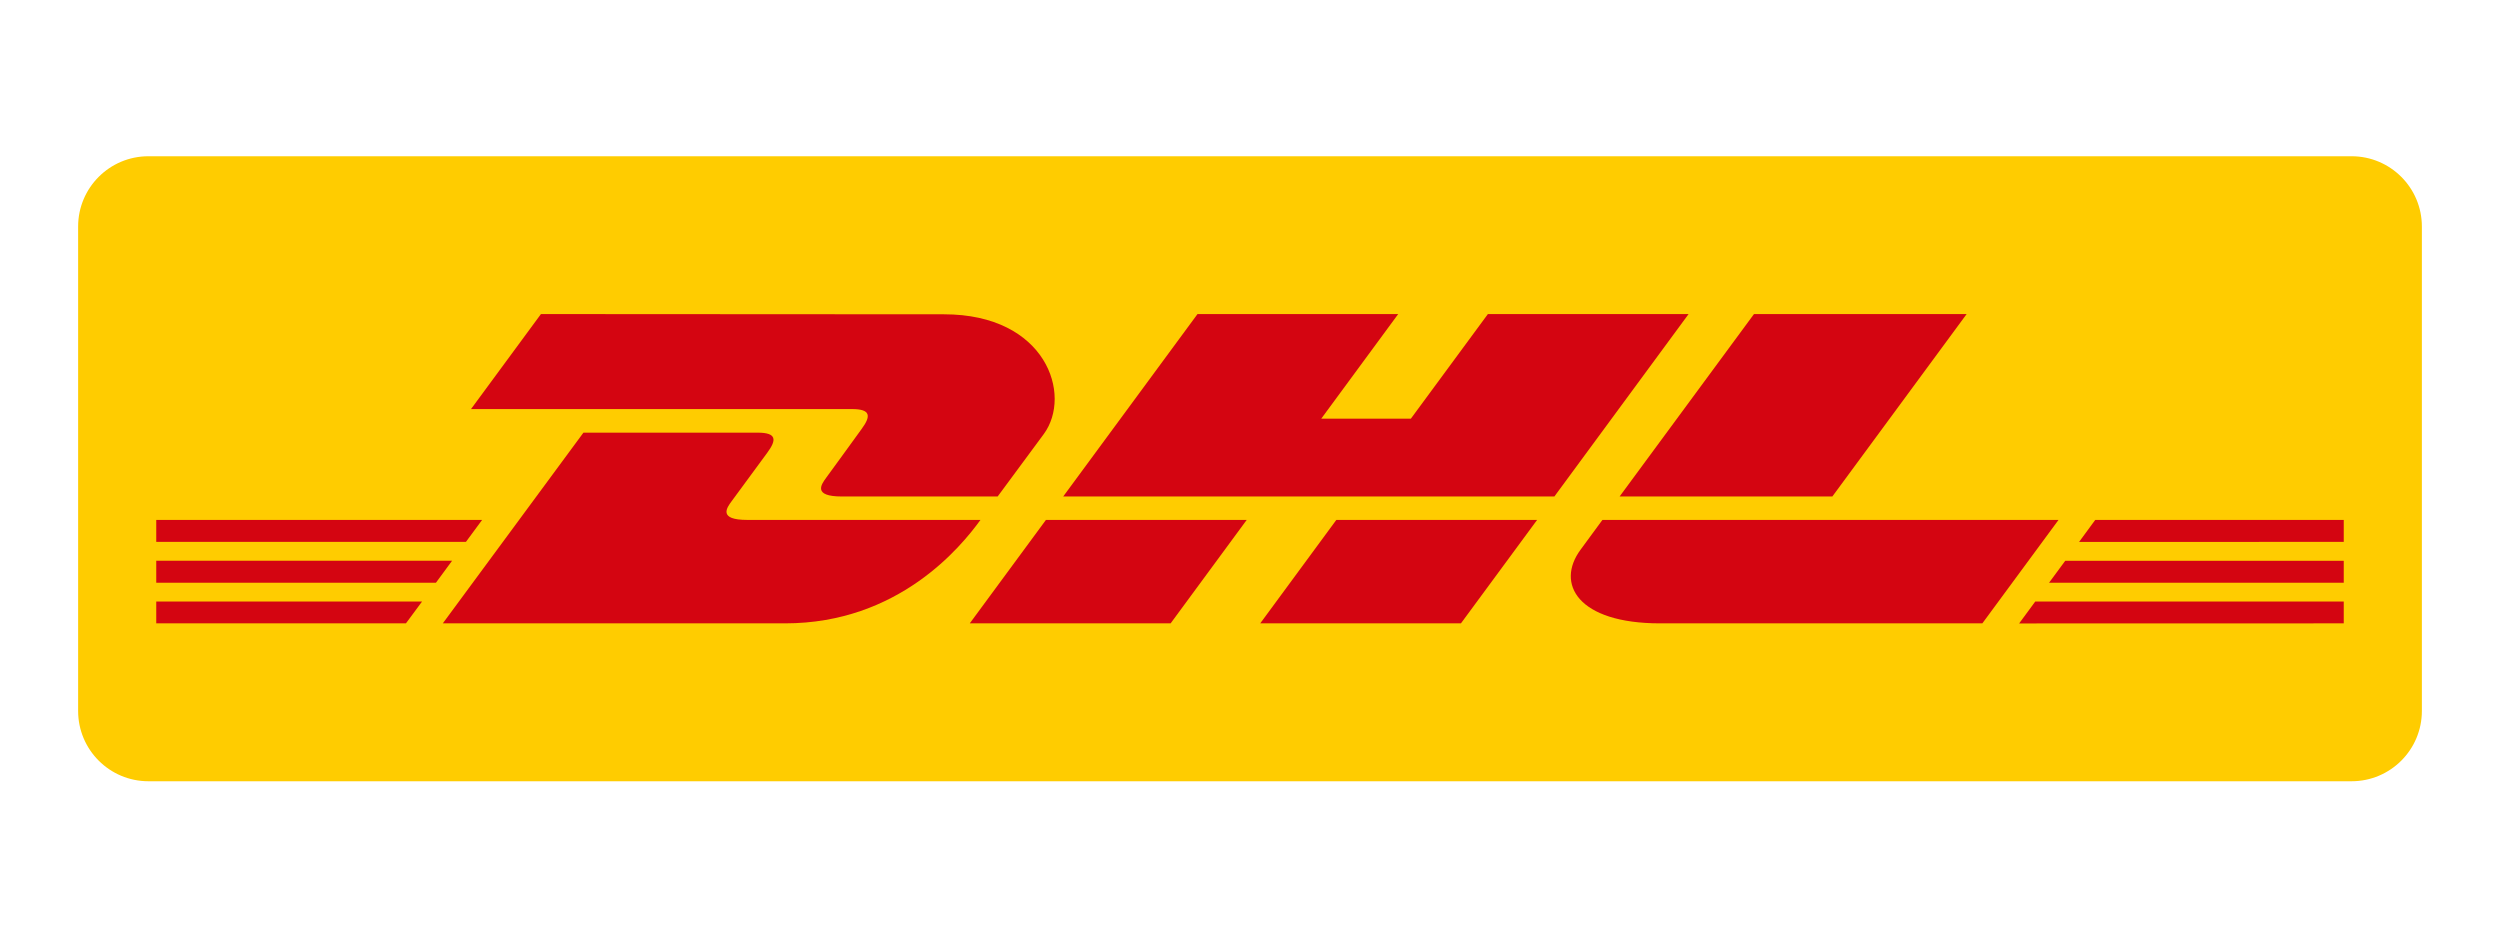
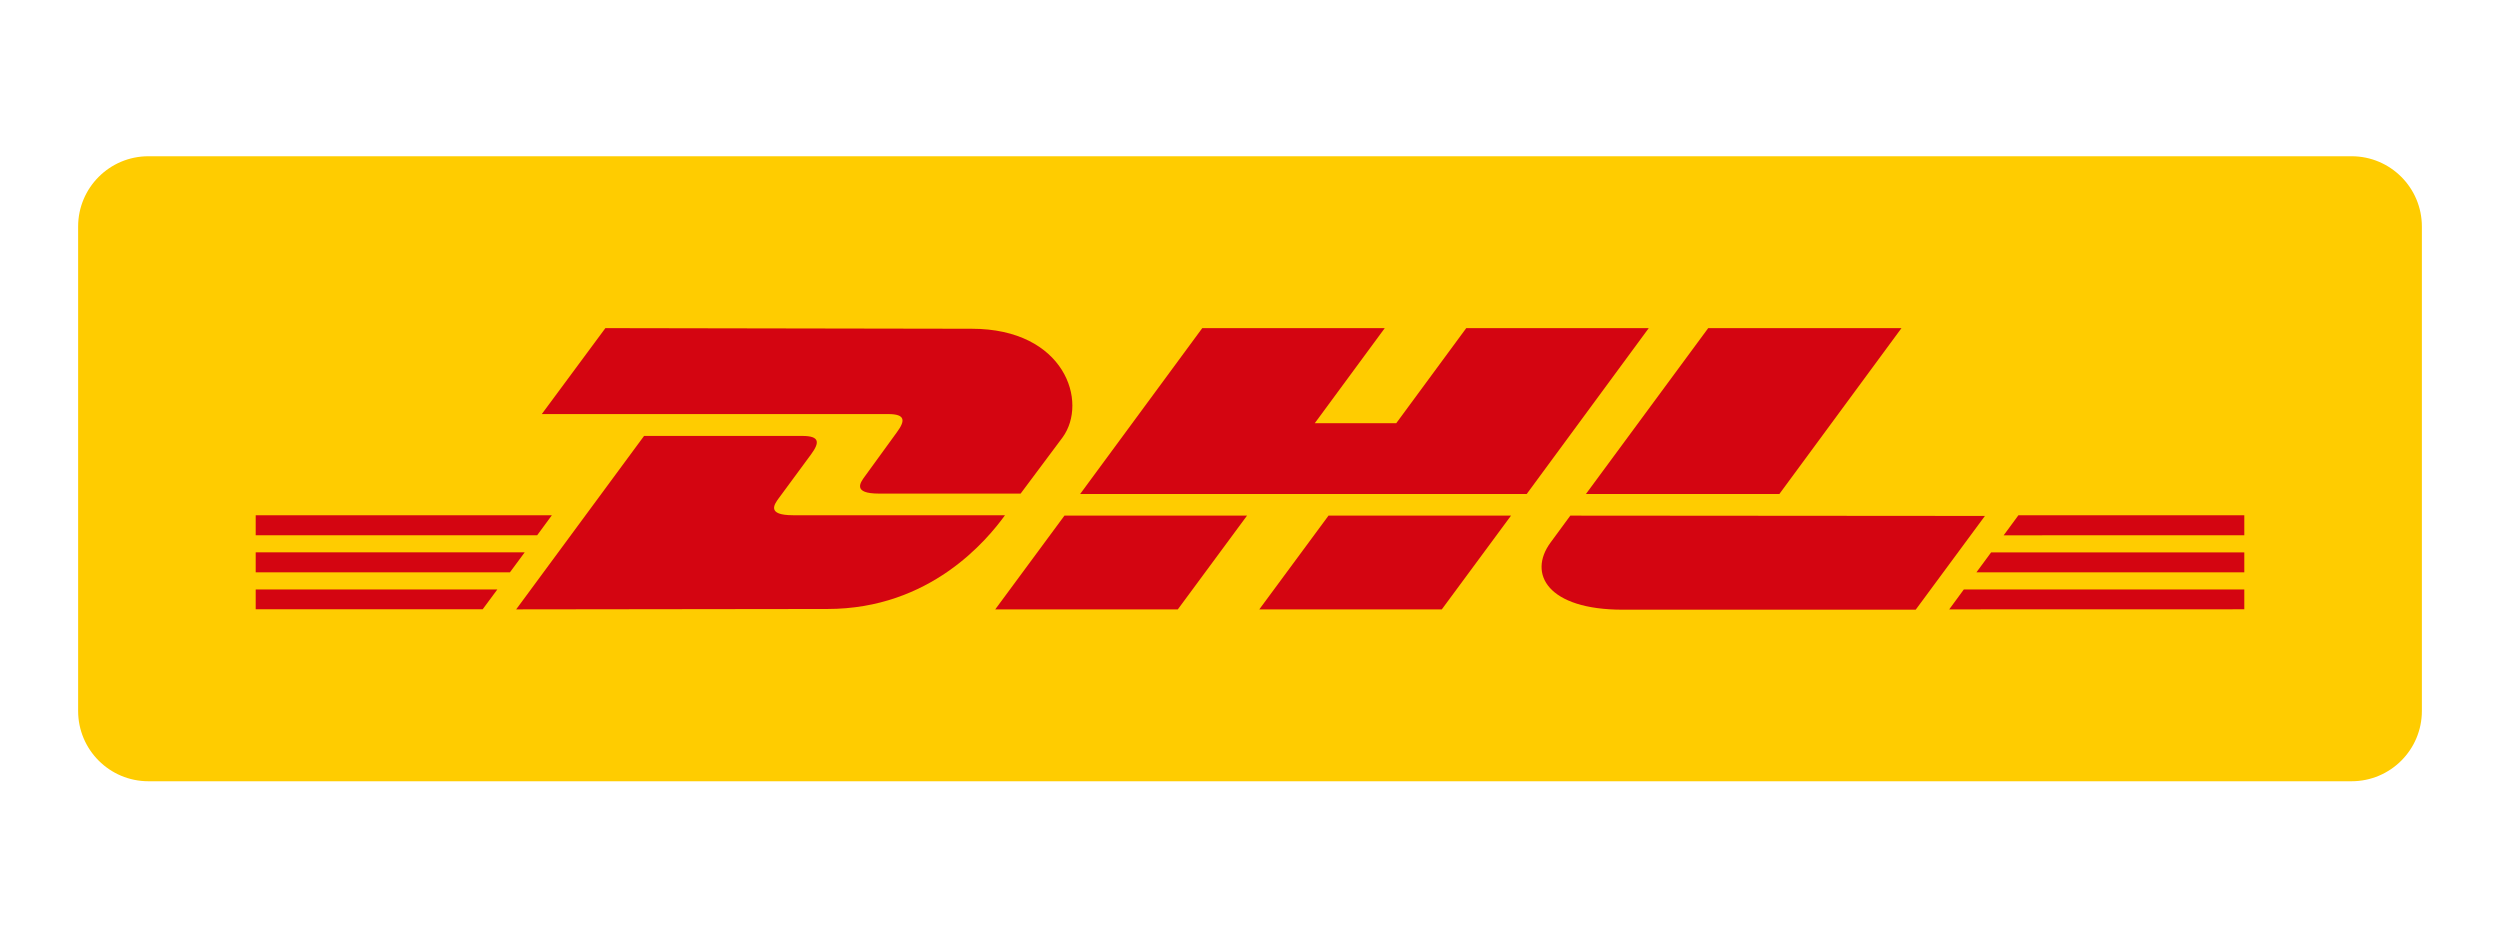
<svg xmlns="http://www.w3.org/2000/svg" viewBox="0 0 320 120">
  <defs>
    <style>.a{fill:none;}.b{fill:#fc0;}.c{fill:#d40511;}</style>
  </defs>
  <rect class="a" width="320" height="120" />
  <rect class="b" x="10" y="20" width="300" height="80" rx="9" />
-   <polygon class="c" points="20 71.77 57.87 71.77 55.8 74.59 20 74.59 20 71.77 20 71.77" />
-   <polygon class="c" points="20 66.55 61.71 66.55 59.64 69.36 20 69.36 20 66.55 20 66.55" />
-   <polygon class="c" points="20 77 54.02 77 51.96 79.79 20 79.79 20 77 20 77" />
-   <polygon class="c" points="300 74.59 262.28 74.59 264.35 71.78 300 71.78 300 74.59 300 74.59" />
-   <polygon class="c" points="300 79.79 258.45 79.8 260.51 77 300 77 300 79.79 300 79.79" />
-   <polygon class="c" points="268.19 66.55 300 66.55 300 69.36 266.12 69.37 268.19 66.55 268.19 66.55" />
-   <path class="c" d="M56.68,79.79l18-24.41h22.3c2.47,0,2.43.94,1.23,2.57l-4.55,6.19c-.63.85-1.78,2.41,2,2.41H125.5C123,70,115,79.79,100.49,79.79Z" />
-   <path class="c" d="M159.58,66.55l-9.74,13.24H124.13s9.74-13.24,9.75-13.24Z" />
-   <path class="c" d="M196.75,66.55,187,79.79H161.31l9.74-13.24Z" />
-   <path class="c" d="M205.11,66.55l-2.79,3.8c-3.23,4.36-.38,9.44,10.16,9.44h41.26l9.75-13.24Z" />
-   <path class="c" d="M69.24,40.2,60.29,52.36h48.76c2.46,0,2.43.93,1.23,2.56s-3.27,4.54-4.52,6.22c-.63.86-1.77,2.41,2,2.41h19.94l5.91-8c3.66-5,.32-15.32-12.78-15.32Z" />
-   <polygon class="c" points="198.96 63.55 136.09 63.55 153.28 40.2 178.97 40.2 169.12 53.59 180.59 53.59 190.45 40.2 216.14 40.2 198.96 63.55 198.96 63.55" />
-   <path class="c" d="M251.73,40.2,234.54,63.55H207.31S224.5,40.2,224.51,40.2Z" />
+   <polygon class="c" points="32.73 70.7 67.16 70.7 65.27 73.26 32.73 73.26 32.73 70.7 32.73 70.7" />
+   <polygon class="c" points="32.73 65.95 70.64 65.95 68.76 68.51 32.73 68.51 32.73 65.95 32.73 65.95" />
+   <polygon class="c" points="32.73 75.45 63.66 75.45 61.78 77.99 32.73 77.99 32.73 75.45 32.73 75.45" />
+   <polygon class="c" points="287.27 73.26 252.98 73.26 254.86 70.71 287.27 70.71 287.27 73.26 287.27 73.26" />
+   <polygon class="c" points="287.27 77.99 249.5 78 251.37 75.45 287.27 75.45 287.27 77.99 287.27 77.99" />
+   <polygon class="c" points="258.36 65.95 287.27 65.95 287.27 68.51 256.47 68.52 258.36 65.95 258.36 65.95" />
+   <path class="c" d="M66.07,78,82.44,55.8h20.27c2.24,0,2.21.85,1.12,2.34l-4.14,5.62c-.57.78-1.62,2.19,1.82,2.19h27.13c-2.28,3.14-9.55,12-22.74,12Z" />
+   <path class="c" d="M159.62,66l-8.86,12H127.39l8.86-12Z" />
+   <path class="c" d="M193.41,66l-8.86,12H161.19l8.86-12Z" />
+   <path class="c" d="M201,66l-2.54,3.46c-2.93,4-.34,8.58,9.24,8.58h37.51l8.86-12Z" />
+   <path class="c" d="M77.49,42l-8.14,11h44.33c2.24,0,2.21.85,1.12,2.33s-3,4.13-4.11,5.66c-.57.78-1.61,2.19,1.82,2.19h18.13L136,56c3.33-4.54.29-13.92-11.62-13.92Z" />
+   <polygon class="c" points="195.42 63.23 138.26 63.23 153.89 42 177.25 42 168.29 54.17 178.72 54.17 187.68 42 211.04 42 195.42 63.23 195.42 63.23" />
+   <path class="c" d="M243.39,42,227.76,63.23H203S218.64,42,218.65,42Z" />
</svg>
